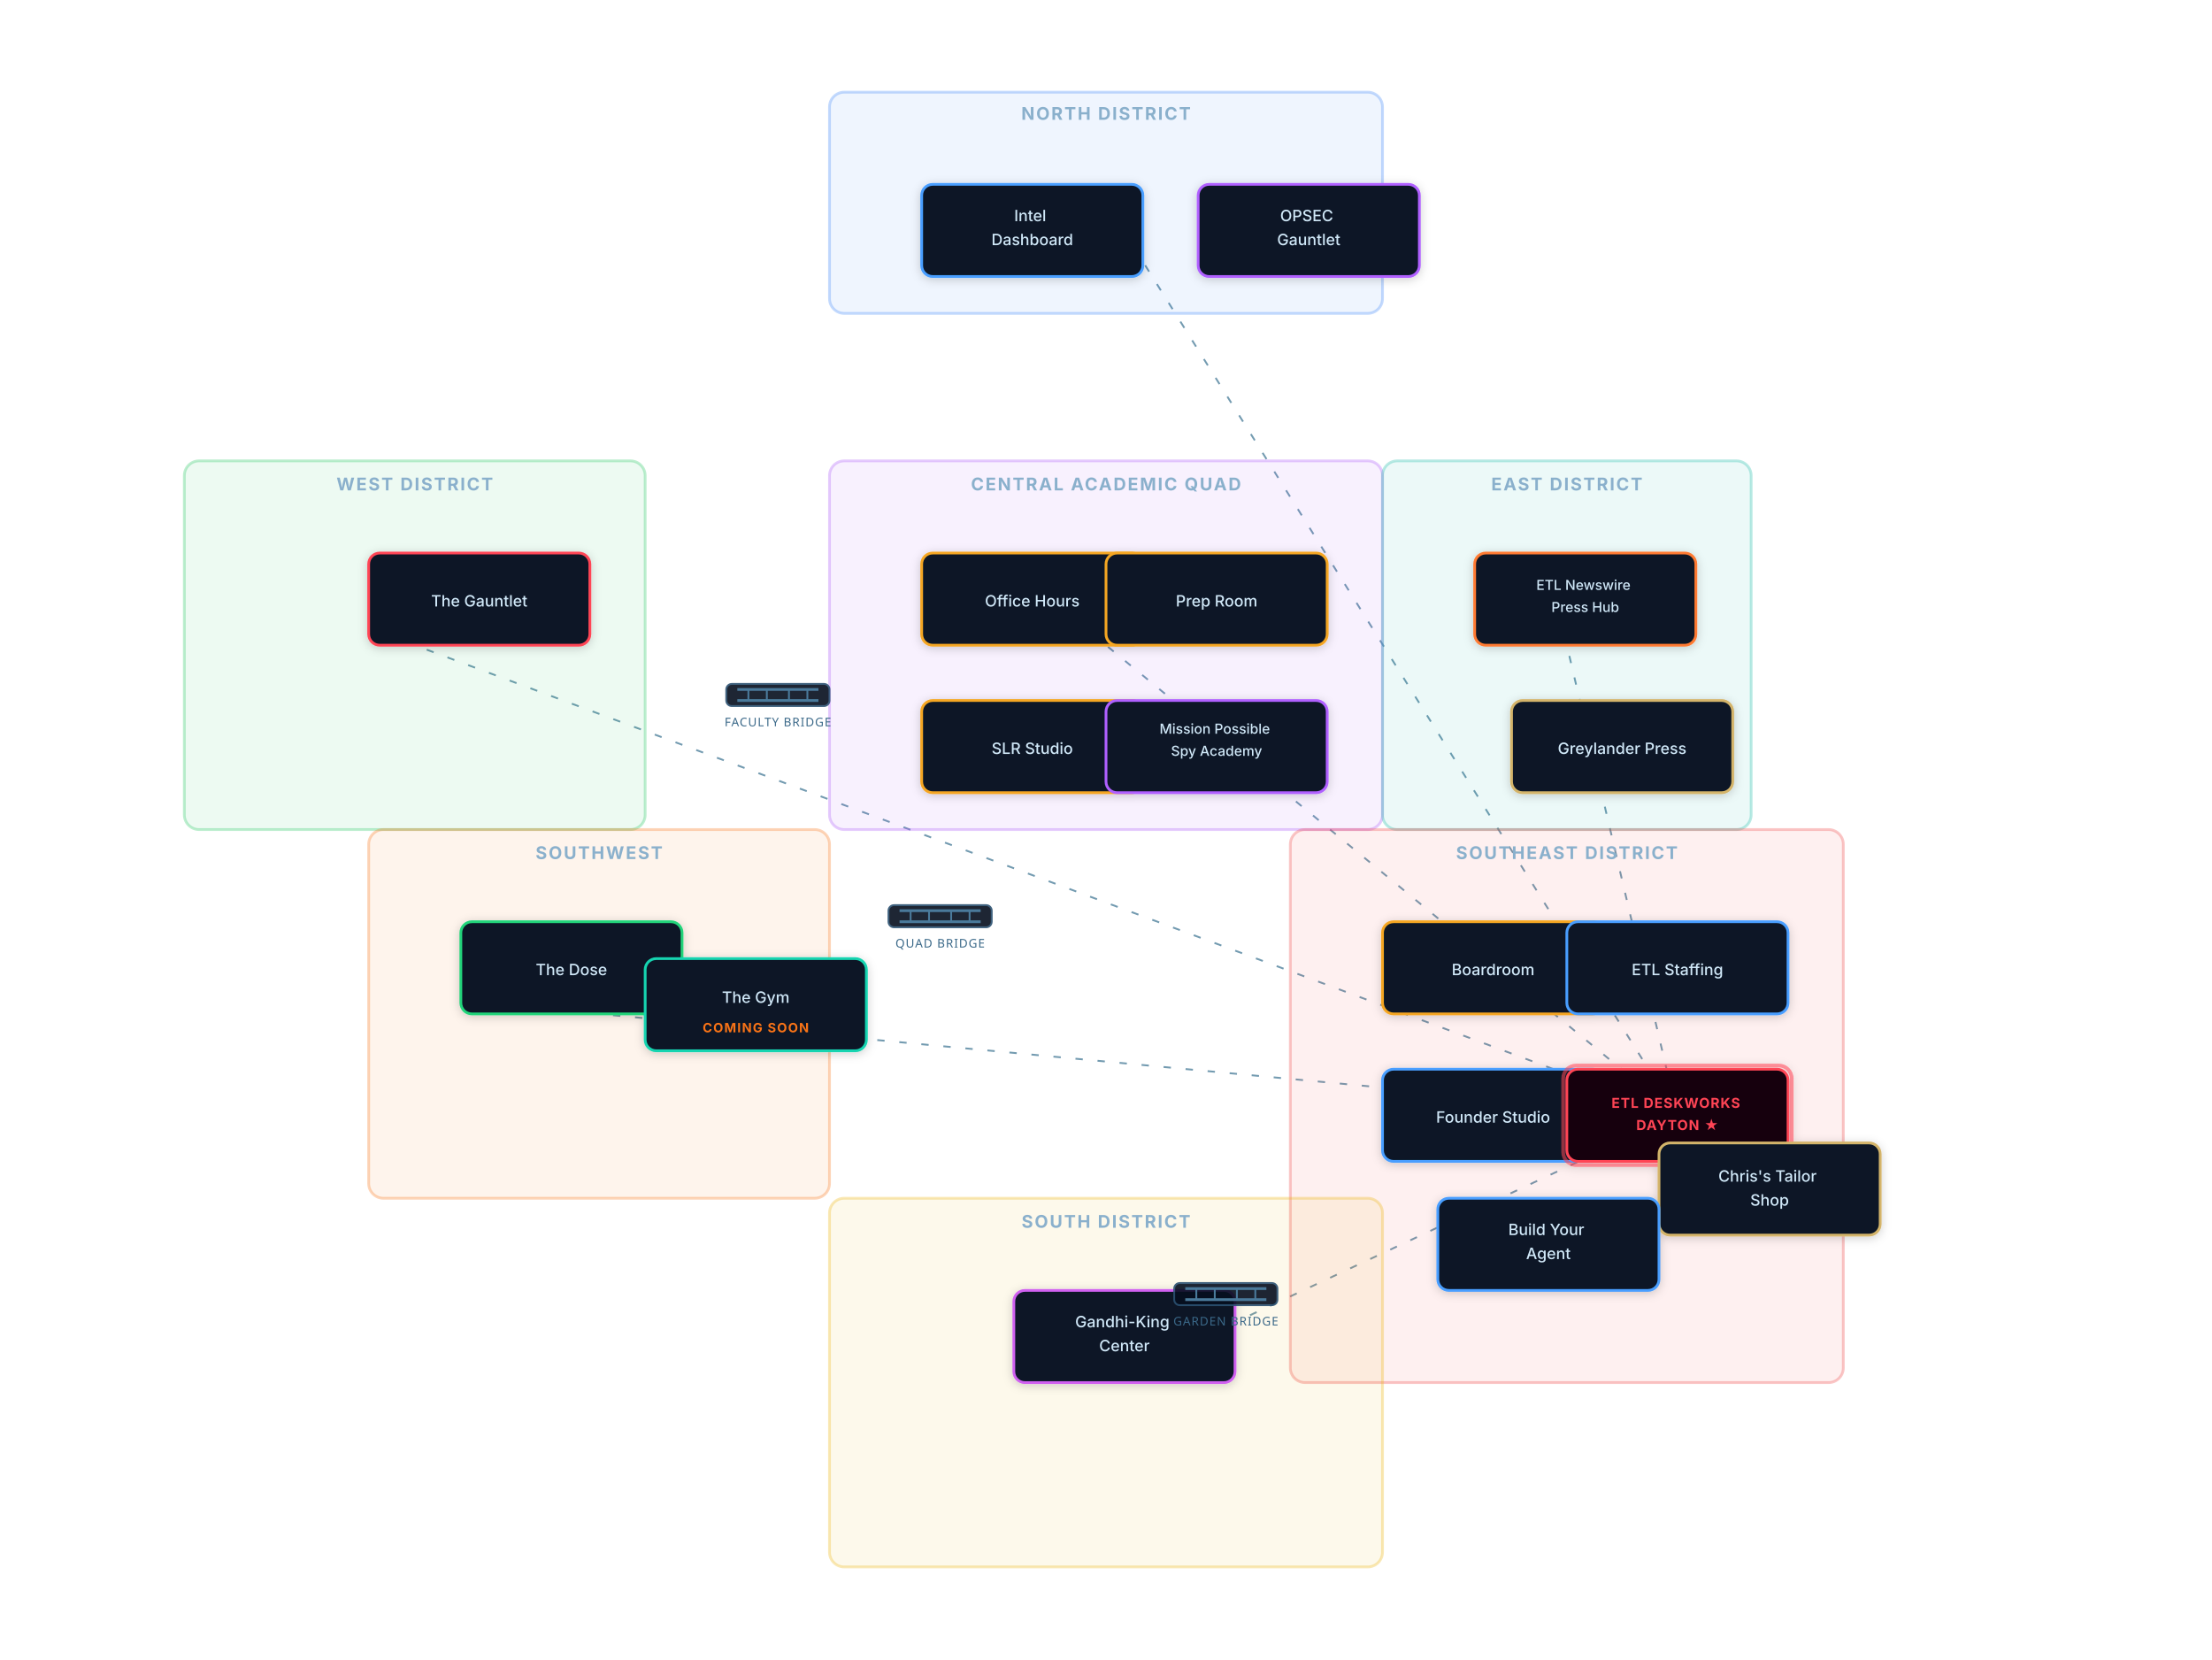
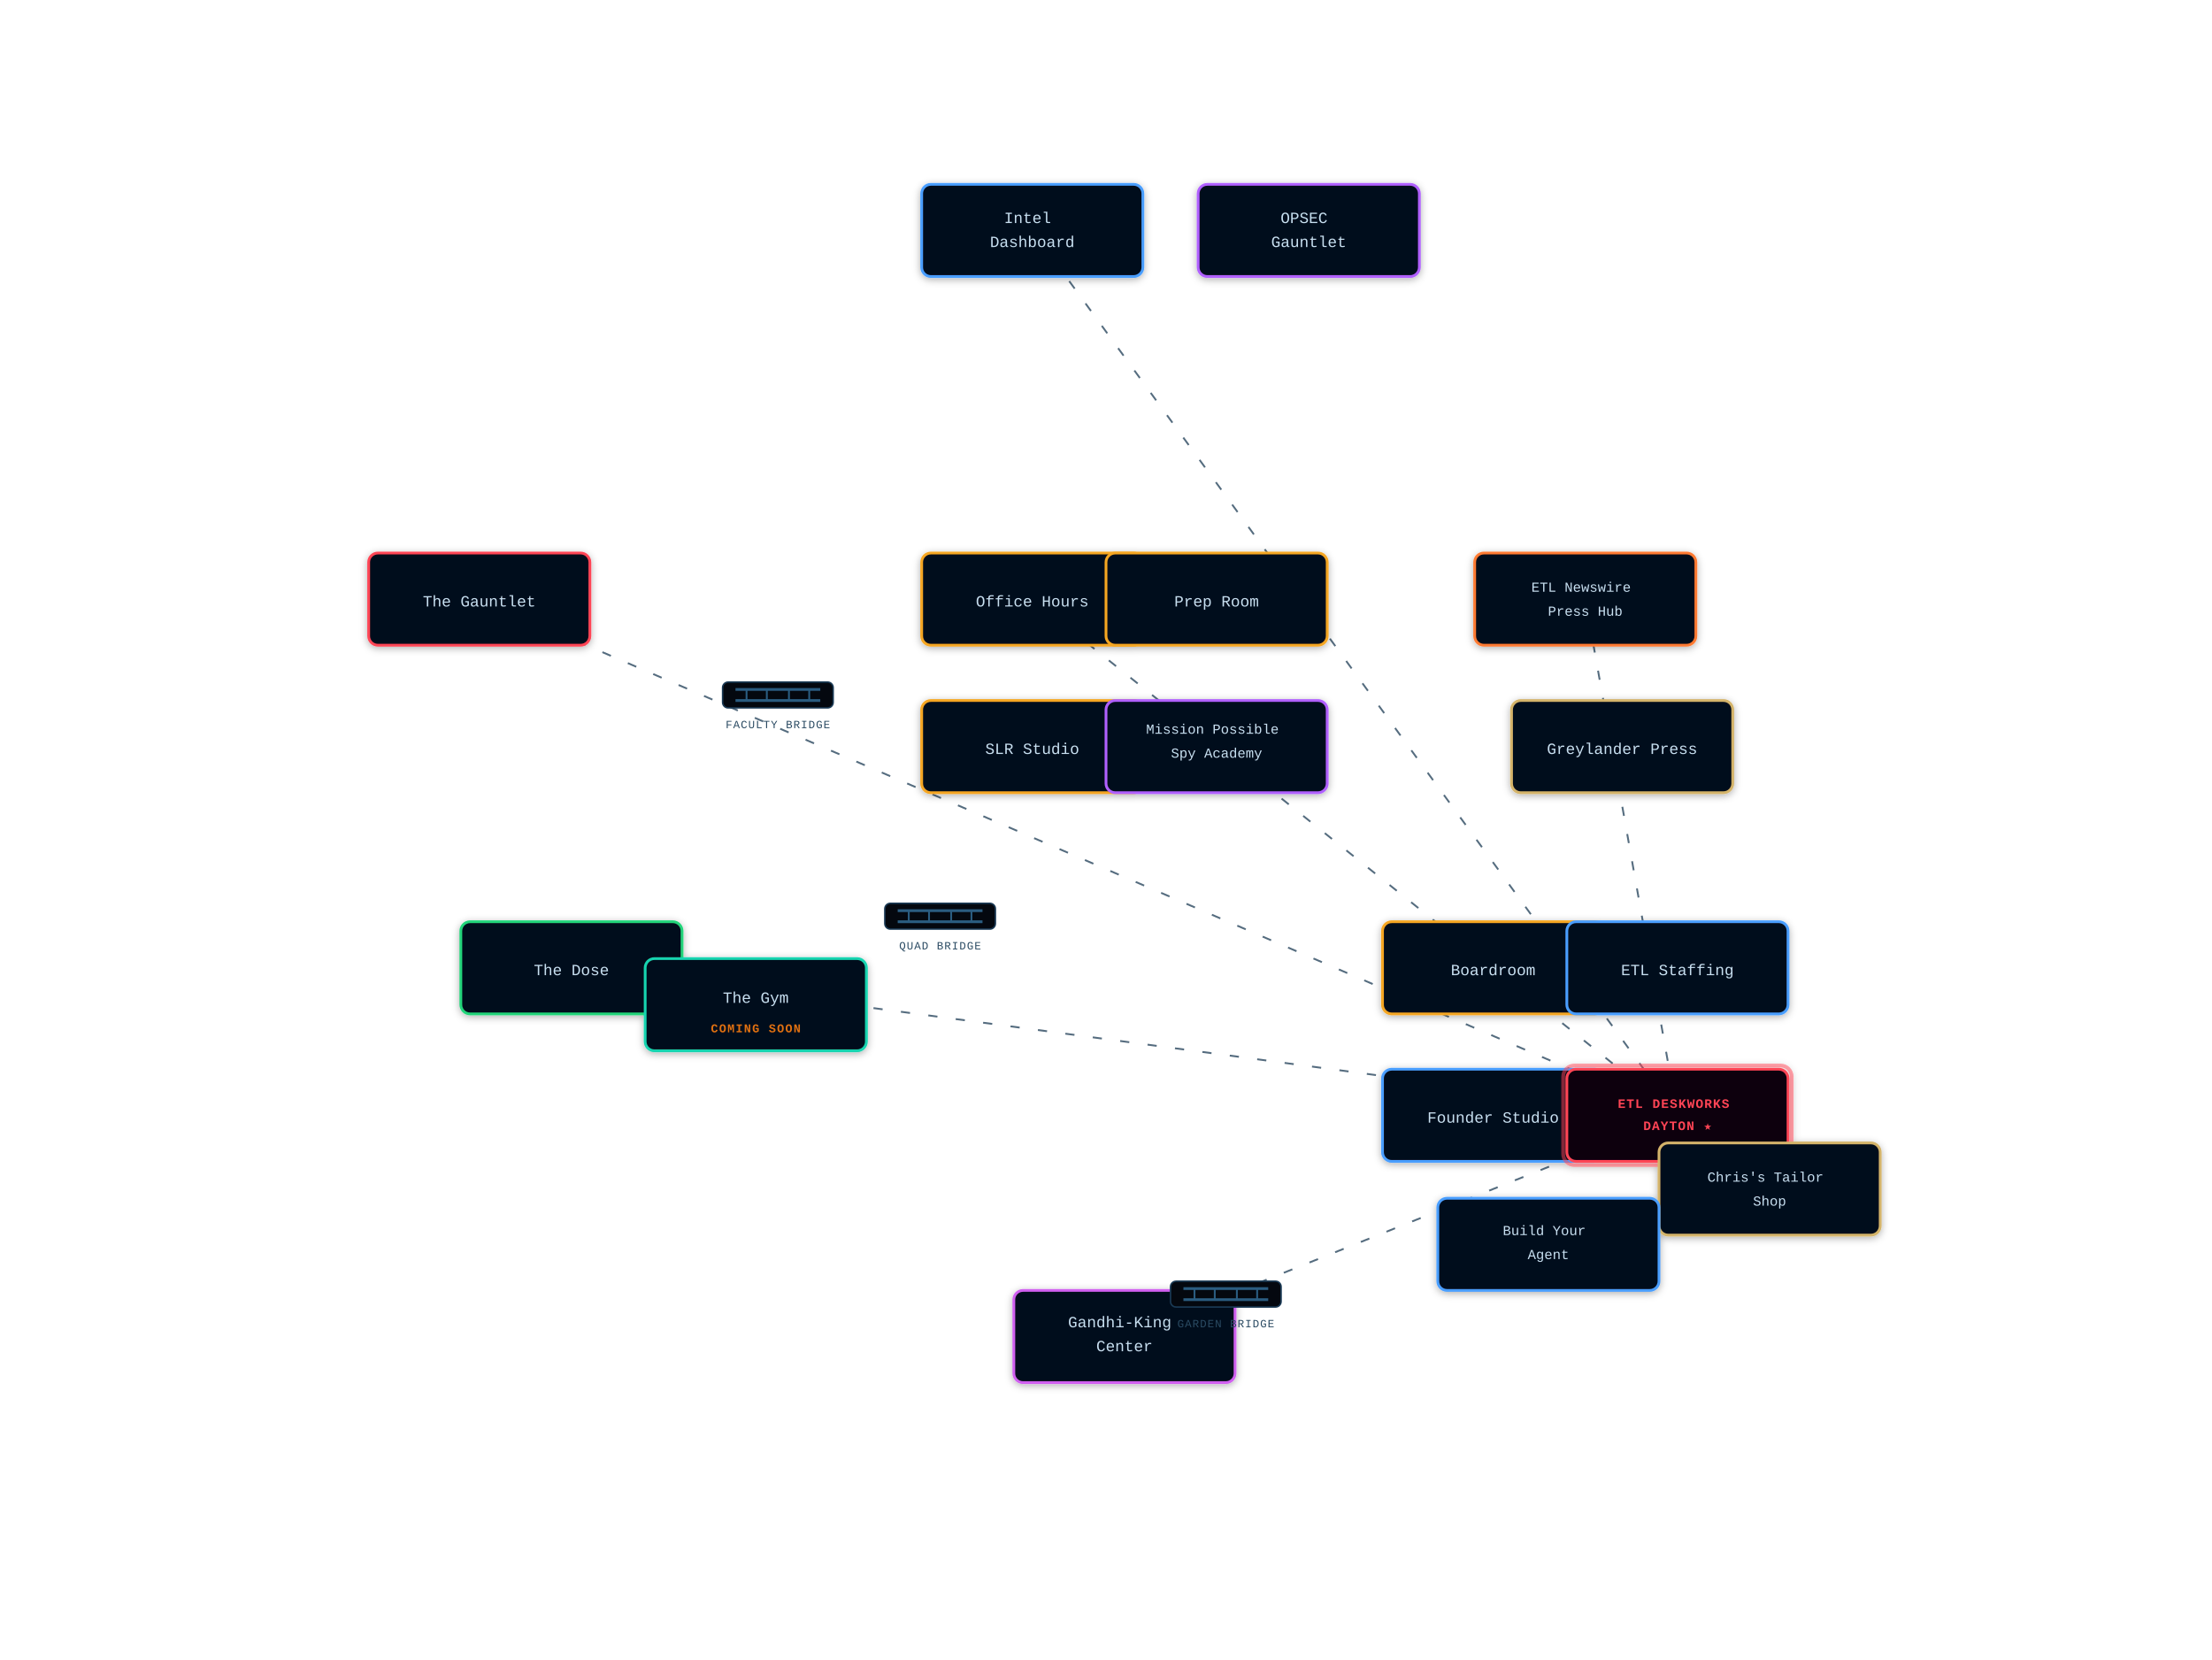
<svg xmlns="http://www.w3.org/2000/svg" width="1200" height="900" viewBox="0 0 1200 900" role="img">
  <defs>
    <filter id="bshadow" x="-20%" y="-20%" width="140%" height="140%">
-       <feDropShadow dx="0" dy="1" stdDeviation="2.5" flood-color="#00000030" />
+       <feDropShadow dx="0" dy="1" stdDeviation="2" flood-color="#00000050" />
    </filter>
    <style>
-       text { font-family: system-ui, -apple-system, sans-serif; }
-       .dlabel { font-size: 9.5px; font-weight: 700; letter-spacing: 0.09em; fill: #8ab0cc; }
-       .blabel { font-size: 8.5px; font-weight: 500; fill: #d0e8f8; }
-       .blabel-sm { font-size: 7.5px; font-weight: 500; fill: #d0e8f8; }
+       text { font-family: 'Courier New', monospace; }
+       .blabel  { font-size: 8.5px; font-weight: 500; fill: #c8dff0; }
+       .blabel2 { font-size: 7.5px; font-weight: 500; fill: #c8dff0; }
+       .dlabel  { font-size: 7px;   font-weight: 700; letter-spacing: 0.10em; fill: #2a4a62; }
+       .bridgelabel { font-size: 6px; fill: #2a4a62; letter-spacing: 0.08em; font-family: 'Courier New', monospace; }
    </style>
  </defs>
-   <g stroke="#004870" stroke-width="1" stroke-dasharray="4,8" fill="none" opacity="0.55">
-     <line x1="910" y1="605" x2="600" y2="110" />
-     <line x1="910" y1="605" x2="225" y2="350" />
-     <line x1="910" y1="605" x2="325" y2="550" />
-     <line x1="910" y1="605" x2="600" y2="350" />
-     <line x1="910" y1="605" x2="850" y2="350" />
-     <line x1="910" y1="605" x2="600" y2="750" />
+   <g stroke="#0d2e48" stroke-width="1" stroke-dasharray="5,10" fill="none" opacity="0.7">
+     <line x1="910" y1="605" x2="560" y2="125" />
+     <line x1="910" y1="605" x2="260" y2="325" />
+     <line x1="910" y1="605" x2="310" y2="525" />
+     <line x1="910" y1="605" x2="560" y2="325" />
+     <line x1="910" y1="605" x2="860" y2="325" />
+     <line x1="910" y1="605" x2="610" y2="725" />
  </g>
-   <rect x="450" y="50" width="300" height="120" rx="8" fill="#3b82f6" fill-opacity="0.08" stroke="#3b82f6" stroke-opacity="0.30" stroke-width="1.5" />
-   <text x="600" y="65" class="dlabel" text-anchor="middle">NORTH DISTRICT</text>
-   <rect x="100" y="250" width="250" height="200" rx="8" fill="#22c55e" fill-opacity="0.08" stroke="#22c55e" stroke-opacity="0.30" stroke-width="1.5" />
-   <text x="225" y="266" class="dlabel" text-anchor="middle">WEST DISTRICT</text>
-   <rect x="200" y="450" width="250" height="200" rx="8" fill="#f97316" fill-opacity="0.08" stroke="#f97316" stroke-opacity="0.30" stroke-width="1.5" />
-   <text x="325" y="466" class="dlabel" text-anchor="middle">SOUTHWEST</text>
-   <rect x="450" y="250" width="300" height="200" rx="8" fill="#a855f7" fill-opacity="0.08" stroke="#a855f7" stroke-opacity="0.30" stroke-width="1.5" />
-   <text x="600" y="266" class="dlabel" text-anchor="middle">CENTRAL ACADEMIC QUAD</text>
-   <rect x="750" y="250" width="200" height="200" rx="8" fill="#14b8a6" fill-opacity="0.08" stroke="#14b8a6" stroke-opacity="0.30" stroke-width="1.5" />
-   <text x="850" y="266" class="dlabel" text-anchor="middle">EAST DISTRICT</text>
-   <rect x="700" y="450" width="300" height="300" rx="8" fill="#ef4444" fill-opacity="0.08" stroke="#ef4444" stroke-opacity="0.30" stroke-width="1.5" />
-   <text x="850" y="466" class="dlabel" text-anchor="middle">SOUTHEAST DISTRICT</text>
-   <rect x="450" y="650" width="300" height="200" rx="8" fill="#eab308" fill-opacity="0.08" stroke="#eab308" stroke-opacity="0.30" stroke-width="1.5" />
-   <text x="600" y="666" class="dlabel" text-anchor="middle">SOUTH DISTRICT</text>
  <g filter="url(#bshadow)">
-     <rect x="500" y="100" width="120" height="50" rx="6" fill="#0a1828" stroke="#4a9eff" stroke-width="1.5" />
-     <rect x="650" y="100" width="120" height="50" rx="6" fill="#0a1828" stroke="#b060ff" stroke-width="1.5" />
+     <rect x="500" y="100" width="120" height="50" rx="5" fill="#060d1a" stroke="#4a9eff" stroke-width="1.5" />
+     <rect x="650" y="100" width="120" height="50" rx="5" fill="#060d1a" stroke="#b060ff" stroke-width="1.5" />
  </g>
  <text text-anchor="middle" class="blabel">
-     <tspan x="560" y="120">Intel</tspan>
+     <tspan x="560" y="121">Intel</tspan>
    <tspan x="560" dy="13">Dashboard</tspan>
  </text>
  <text text-anchor="middle" class="blabel">
-     <tspan x="710" y="120">OPSEC</tspan>
+     <tspan x="710" y="121">OPSEC</tspan>
    <tspan x="710" dy="13">Gauntlet</tspan>
  </text>
  <g filter="url(#bshadow)">
-     <rect x="200" y="300" width="120" height="50" rx="6" fill="#0a1828" stroke="#ff4455" stroke-width="1.5" />
+     <rect x="200" y="300" width="120" height="50" rx="5" fill="#060d1a" stroke="#ff4455" stroke-width="1.5" />
  </g>
  <text x="260" y="329" text-anchor="middle" class="blabel">The Gauntlet</text>
  <g filter="url(#bshadow)">
-     <rect x="250" y="500" width="120" height="50" rx="6" fill="#0a1828" stroke="#22d47a" stroke-width="1.5" />
-     <rect x="350" y="520" width="120" height="50" rx="6" fill="#0a1828" stroke="#14d4b0" stroke-width="1.5" />
+     <rect x="250" y="500" width="120" height="50" rx="5" fill="#060d1a" stroke="#22d47a" stroke-width="1.5" />
+     <rect x="350" y="520" width="120" height="50" rx="5" fill="#060d1a" stroke="#14d4b0" stroke-width="1.5" />
  </g>
  <text x="310" y="529" text-anchor="middle" class="blabel">The Dose</text>
  <text x="410" y="544" text-anchor="middle" class="blabel">The Gym</text>
-   <text x="410" y="560" text-anchor="middle" style="font-size:7px;font-weight:700;letter-spacing:0.08em;fill:#f97316;">COMING SOON</text>
+   <text x="410" y="560" text-anchor="middle" style="font-size:6.5px;font-weight:700;letter-spacing:0.09em;fill:#e07010;font-family:'Courier New',monospace;">COMING SOON</text>
  <g filter="url(#bshadow)">
-     <rect x="500" y="300" width="120" height="50" rx="6" fill="#0a1828" stroke="#f5a623" stroke-width="1.5" />
-     <rect x="600" y="300" width="120" height="50" rx="6" fill="#0a1828" stroke="#f5a623" stroke-width="1.5" />
-     <rect x="500" y="380" width="120" height="50" rx="6" fill="#0a1828" stroke="#f5a623" stroke-width="1.5" />
-     <rect x="600" y="380" width="120" height="50" rx="6" fill="#0a1828" stroke="#b060ff" stroke-width="1.5" />
+     <rect x="500" y="300" width="120" height="50" rx="5" fill="#060d1a" stroke="#f5a623" stroke-width="1.5" />
+     <rect x="600" y="300" width="120" height="50" rx="5" fill="#060d1a" stroke="#f5a623" stroke-width="1.5" />
+     <rect x="500" y="380" width="120" height="50" rx="5" fill="#060d1a" stroke="#f5a623" stroke-width="1.5" />
+     <rect x="600" y="380" width="120" height="50" rx="5" fill="#060d1a" stroke="#b060ff" stroke-width="1.5" />
  </g>
  <text x="560" y="329" text-anchor="middle" class="blabel">Office Hours</text>
  <text x="660" y="329" text-anchor="middle" class="blabel">Prep Room</text>
  <text x="560" y="409" text-anchor="middle" class="blabel">SLR Studio</text>
-   <text text-anchor="middle" class="blabel-sm">
+   <text text-anchor="middle" class="blabel2">
    <tspan x="660" y="398">Mission Possible</tspan>
-     <tspan x="660" dy="12">Spy Academy</tspan>
+     <tspan x="660" dy="13">Spy Academy</tspan>
  </text>
  <g filter="url(#bshadow)">
-     <rect x="800" y="300" width="120" height="50" rx="6" fill="#0a1828" stroke="#ff7a30" stroke-width="1.5" />
-     <rect x="820" y="380" width="120" height="50" rx="6" fill="#0a1828" stroke="#d4b46a" stroke-width="1.5" />
+     <rect x="800" y="300" width="120" height="50" rx="5" fill="#060d1a" stroke="#ff7a30" stroke-width="1.5" />
+     <rect x="820" y="380" width="120" height="50" rx="5" fill="#060d1a" stroke="#d4b46a" stroke-width="1.5" />
  </g>
-   <text text-anchor="middle" class="blabel-sm">
-     <tspan x="860" y="320">ETL Newswire</tspan>
-     <tspan x="860" dy="12">Press Hub</tspan>
+   <text text-anchor="middle" class="blabel2">
+     <tspan x="860" y="321">ETL Newswire</tspan>
+     <tspan x="860" dy="13">Press Hub</tspan>
  </text>
  <text x="880" y="409" text-anchor="middle" class="blabel">Greylander Press</text>
  <g filter="url(#bshadow)">
-     <rect x="750" y="500" width="120" height="50" rx="6" fill="#0a1828" stroke="#f5a623" stroke-width="1.5" />
-     <rect x="850" y="500" width="120" height="50" rx="6" fill="#0a1828" stroke="#4a9eff" stroke-width="1.5" />
-     <rect x="750" y="580" width="120" height="50" rx="6" fill="#0a1828" stroke="#4a9eff" stroke-width="1.5" />
-     <rect x="848" y="578" width="124" height="54" rx="7" fill="none" stroke="#ff4455" stroke-opacity="0.55" stroke-width="2" />
-     <rect x="850" y="580" width="120" height="50" rx="6" fill="#120008" stroke="#ff4455" stroke-width="1.5" />
-     <rect x="900" y="620" width="120" height="50" rx="6" fill="#0a1828" stroke="#d4b46a" stroke-width="1.5" />
-     <rect x="780" y="650" width="120" height="50" rx="6" fill="#0a1828" stroke="#4a9eff" stroke-width="1.5" />
+     <rect x="750" y="500" width="120" height="50" rx="5" fill="#060d1a" stroke="#f5a623" stroke-width="1.5" />
+     <rect x="850" y="500" width="120" height="50" rx="5" fill="#060d1a" stroke="#4a9eff" stroke-width="1.5" />
+     <rect x="750" y="580" width="120" height="50" rx="5" fill="#060d1a" stroke="#4a9eff" stroke-width="1.5" />
+     <rect x="848" y="578" width="124" height="54" rx="6" fill="none" stroke="#ff4455" stroke-opacity="0.5" stroke-width="2" />
+     <rect x="850" y="580" width="120" height="50" rx="5" fill="#100010" stroke="#ff4455" stroke-width="1.5" />
+     <rect x="900" y="620" width="120" height="50" rx="5" fill="#060d1a" stroke="#d4b46a" stroke-width="1.5" />
+     <rect x="780" y="650" width="120" height="50" rx="5" fill="#060d1a" stroke="#4a9eff" stroke-width="1.5" />
  </g>
  <text x="810" y="529" text-anchor="middle" class="blabel">Boardroom</text>
  <text x="910" y="529" text-anchor="middle" class="blabel">ETL Staffing</text>
  <text x="810" y="609" text-anchor="middle" class="blabel">Founder Studio</text>
-   <text text-anchor="middle" style="font-size:7.5px;font-weight:700;fill:#ff4455;letter-spacing:0.06em;">
+   <text text-anchor="middle" style="font-size:7px;font-weight:700;fill:#ff4455;letter-spacing:0.07em;font-family:'Courier New',monospace;">
    <tspan x="910" y="601">ETL DESKWORKS</tspan>
    <tspan x="910" dy="12">DAYTON ★</tspan>
  </text>
-   <text text-anchor="middle" class="blabel">
+   <text text-anchor="middle" class="blabel2">
    <tspan x="960" y="641">Chris's Tailor</tspan>
    <tspan x="960" dy="13">Shop</tspan>
  </text>
-   <text text-anchor="middle" class="blabel">
+   <text text-anchor="middle" class="blabel2">
    <tspan x="840" y="670">Build Your</tspan>
    <tspan x="840" dy="13">Agent</tspan>
  </text>
  <g filter="url(#bshadow)">
-     <rect x="550" y="700" width="120" height="50" rx="6" fill="#0a1828" stroke="#d060f0" stroke-width="1.5" />
+     <rect x="550" y="700" width="120" height="50" rx="5" fill="#060d1a" stroke="#d060f0" stroke-width="1.5" />
  </g>
  <text text-anchor="middle" class="blabel">
    <tspan x="610" y="720">Gandhi-King</tspan>
    <tspan x="610" dy="13">Center</tspan>
  </text>
-   <defs>
-     <marker id="bdot" markerWidth="3" markerHeight="3" refX="1.5" refY="1.5" orient="auto">
-       <circle cx="1.5" cy="1.5" r="1.2" fill="#4a7a9b" />
-     </marker>
-   </defs>
  <g transform="translate(422,377)">
-     <rect x="-28" y="-6" width="56" height="12" rx="3" fill="#050e1e" stroke="#2a5070" stroke-width="1" opacity="0.9" />
-     <line x1="-22" y1="-3" x2="22" y2="-3" stroke="#4a7a9b" stroke-width="1.5" />
-     <line x1="-22" y1="3" x2="22" y2="3" stroke="#4a7a9b" stroke-width="1.5" />
-     <line x1="-16" y1="-3" x2="-16" y2="3" stroke="#4a7a9b" stroke-width="1" />
-     <line x1="-6" y1="-3" x2="-6" y2="3" stroke="#4a7a9b" stroke-width="1" />
-     <line x1="6" y1="-3" x2="6" y2="3" stroke="#4a7a9b" stroke-width="1" />
-     <line x1="16" y1="-3" x2="16" y2="3" stroke="#4a7a9b" stroke-width="1" />
-     <text x="0" y="17" text-anchor="middle" style="font-size:6.5px;fill:#3a6888;font-family:system-ui;letter-spacing:0.07em">FACULTY BRIDGE</text>
+     <rect x="-30" y="-7" width="60" height="14" rx="3" fill="#04080f" stroke="#1a3a55" stroke-width="0.8" />
+     <line x1="-23" y1="-3" x2="23" y2="-3" stroke="#2a5c80" stroke-width="1.5" />
+     <line x1="-23" y1="3" x2="23" y2="3" stroke="#2a5c80" stroke-width="1.5" />
+     <line x1="-17" y1="-3" x2="-17" y2="3" stroke="#2a5c80" stroke-width="1" />
+     <line x1="-6" y1="-3" x2="-6" y2="3" stroke="#2a5c80" stroke-width="1" />
+     <line x1="6" y1="-3" x2="6" y2="3" stroke="#2a5c80" stroke-width="1" />
+     <line x1="17" y1="-3" x2="17" y2="3" stroke="#2a5c80" stroke-width="1" />
+     <text x="0" y="18" text-anchor="middle" class="bridgelabel">FACULTY BRIDGE</text>
  </g>
  <g transform="translate(510,497)">
-     <rect x="-28" y="-6" width="56" height="12" rx="3" fill="#050e1e" stroke="#2a5070" stroke-width="1" opacity="0.9" />
-     <line x1="-22" y1="-3" x2="22" y2="-3" stroke="#4a7a9b" stroke-width="1.5" />
-     <line x1="-22" y1="3" x2="22" y2="3" stroke="#4a7a9b" stroke-width="1.5" />
-     <line x1="-16" y1="-3" x2="-16" y2="3" stroke="#4a7a9b" stroke-width="1" />
-     <line x1="-6" y1="-3" x2="-6" y2="3" stroke="#4a7a9b" stroke-width="1" />
-     <line x1="6" y1="-3" x2="6" y2="3" stroke="#4a7a9b" stroke-width="1" />
-     <line x1="16" y1="-3" x2="16" y2="3" stroke="#4a7a9b" stroke-width="1" />
-     <text x="0" y="17" text-anchor="middle" style="font-size:6.5px;fill:#3a6888;font-family:system-ui;letter-spacing:0.07em">QUAD BRIDGE</text>
+     <rect x="-30" y="-7" width="60" height="14" rx="3" fill="#04080f" stroke="#1a3a55" stroke-width="0.8" />
+     <line x1="-23" y1="-3" x2="23" y2="-3" stroke="#2a5c80" stroke-width="1.5" />
+     <line x1="-23" y1="3" x2="23" y2="3" stroke="#2a5c80" stroke-width="1.5" />
+     <line x1="-17" y1="-3" x2="-17" y2="3" stroke="#2a5c80" stroke-width="1" />
+     <line x1="-6" y1="-3" x2="-6" y2="3" stroke="#2a5c80" stroke-width="1" />
+     <line x1="6" y1="-3" x2="6" y2="3" stroke="#2a5c80" stroke-width="1" />
+     <line x1="17" y1="-3" x2="17" y2="3" stroke="#2a5c80" stroke-width="1" />
+     <text x="0" y="18" text-anchor="middle" class="bridgelabel">QUAD BRIDGE</text>
  </g>
  <g transform="translate(665,702)">
-     <rect x="-28" y="-6" width="56" height="12" rx="3" fill="#050e1e" stroke="#2a5070" stroke-width="1" opacity="0.9" />
-     <line x1="-22" y1="-3" x2="22" y2="-3" stroke="#4a7a9b" stroke-width="1.5" />
-     <line x1="-22" y1="3" x2="22" y2="3" stroke="#4a7a9b" stroke-width="1.5" />
-     <line x1="-16" y1="-3" x2="-16" y2="3" stroke="#4a7a9b" stroke-width="1" />
-     <line x1="-6" y1="-3" x2="-6" y2="3" stroke="#4a7a9b" stroke-width="1" />
-     <line x1="6" y1="-3" x2="6" y2="3" stroke="#4a7a9b" stroke-width="1" />
-     <line x1="16" y1="-3" x2="16" y2="3" stroke="#4a7a9b" stroke-width="1" />
-     <text x="0" y="17" text-anchor="middle" style="font-size:6.5px;fill:#3a6888;font-family:system-ui;letter-spacing:0.07em">GARDEN BRIDGE</text>
+     <rect x="-30" y="-7" width="60" height="14" rx="3" fill="#04080f" stroke="#1a3a55" stroke-width="0.8" />
+     <line x1="-23" y1="-3" x2="23" y2="-3" stroke="#2a5c80" stroke-width="1.5" />
+     <line x1="-23" y1="3" x2="23" y2="3" stroke="#2a5c80" stroke-width="1.5" />
+     <line x1="-17" y1="-3" x2="-17" y2="3" stroke="#2a5c80" stroke-width="1" />
+     <line x1="-6" y1="-3" x2="-6" y2="3" stroke="#2a5c80" stroke-width="1" />
+     <line x1="6" y1="-3" x2="6" y2="3" stroke="#2a5c80" stroke-width="1" />
+     <line x1="17" y1="-3" x2="17" y2="3" stroke="#2a5c80" stroke-width="1" />
+     <text x="0" y="18" text-anchor="middle" class="bridgelabel">GARDEN BRIDGE</text>
  </g>
</svg>
